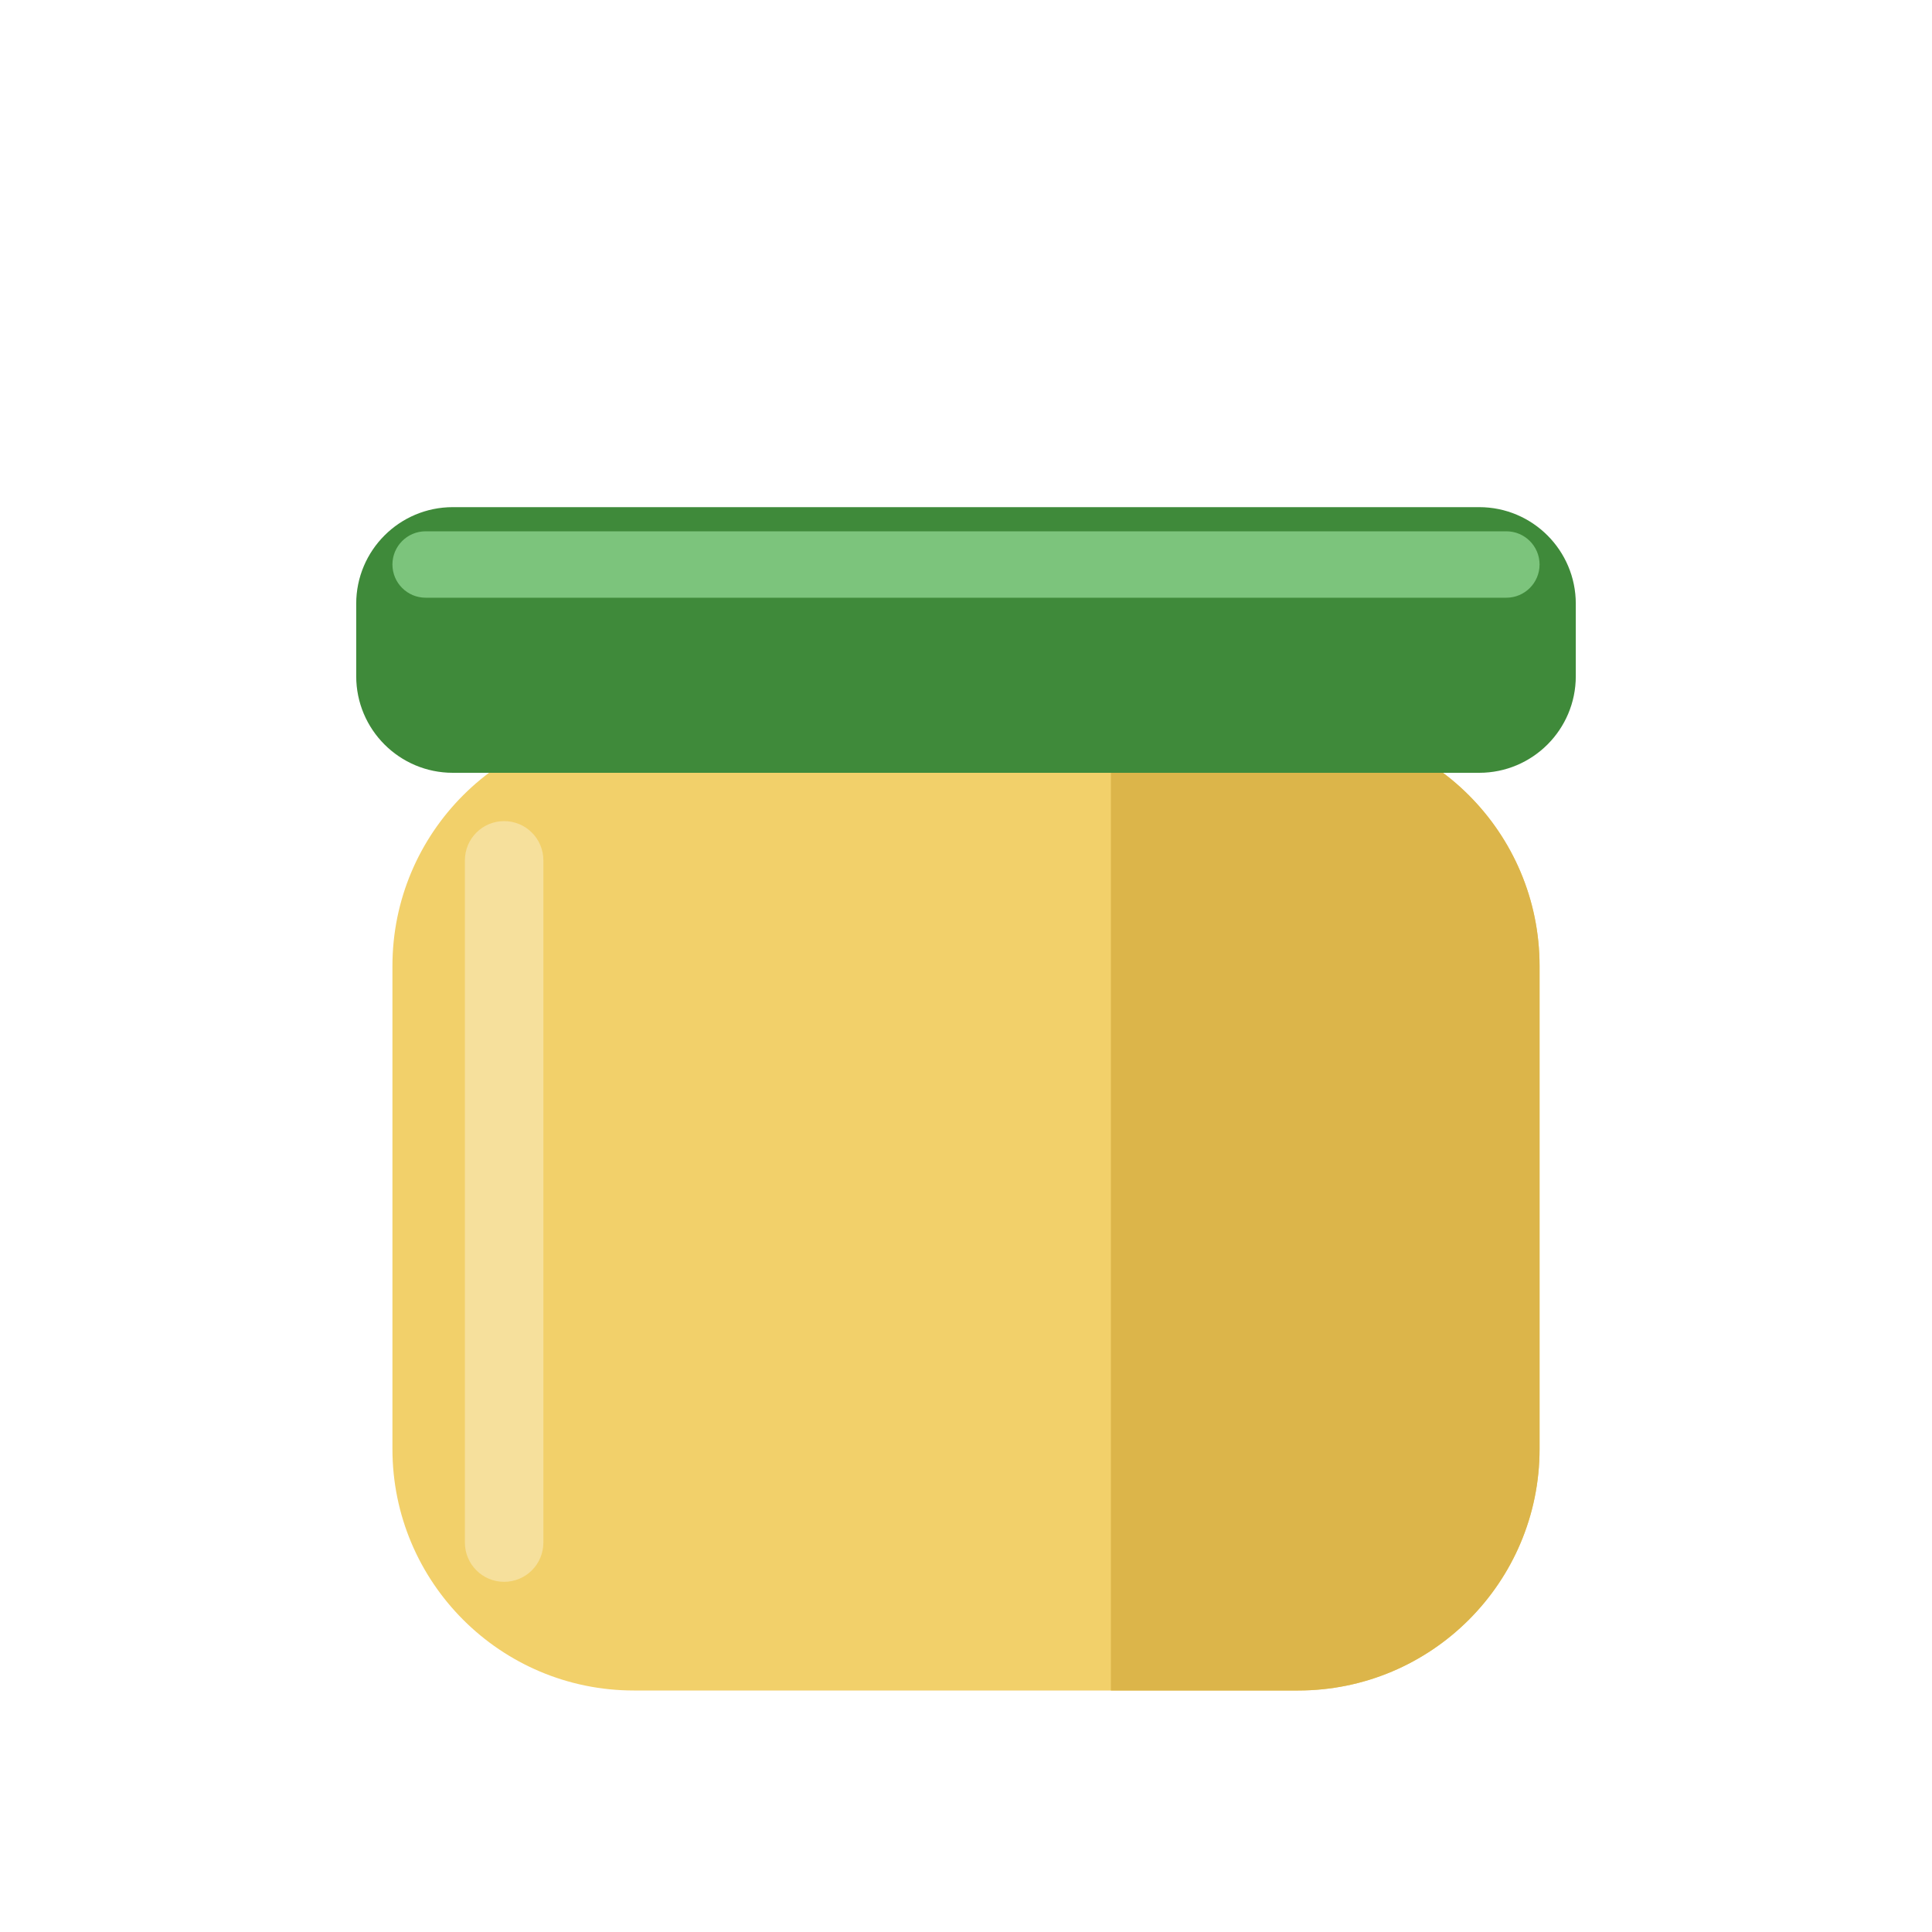
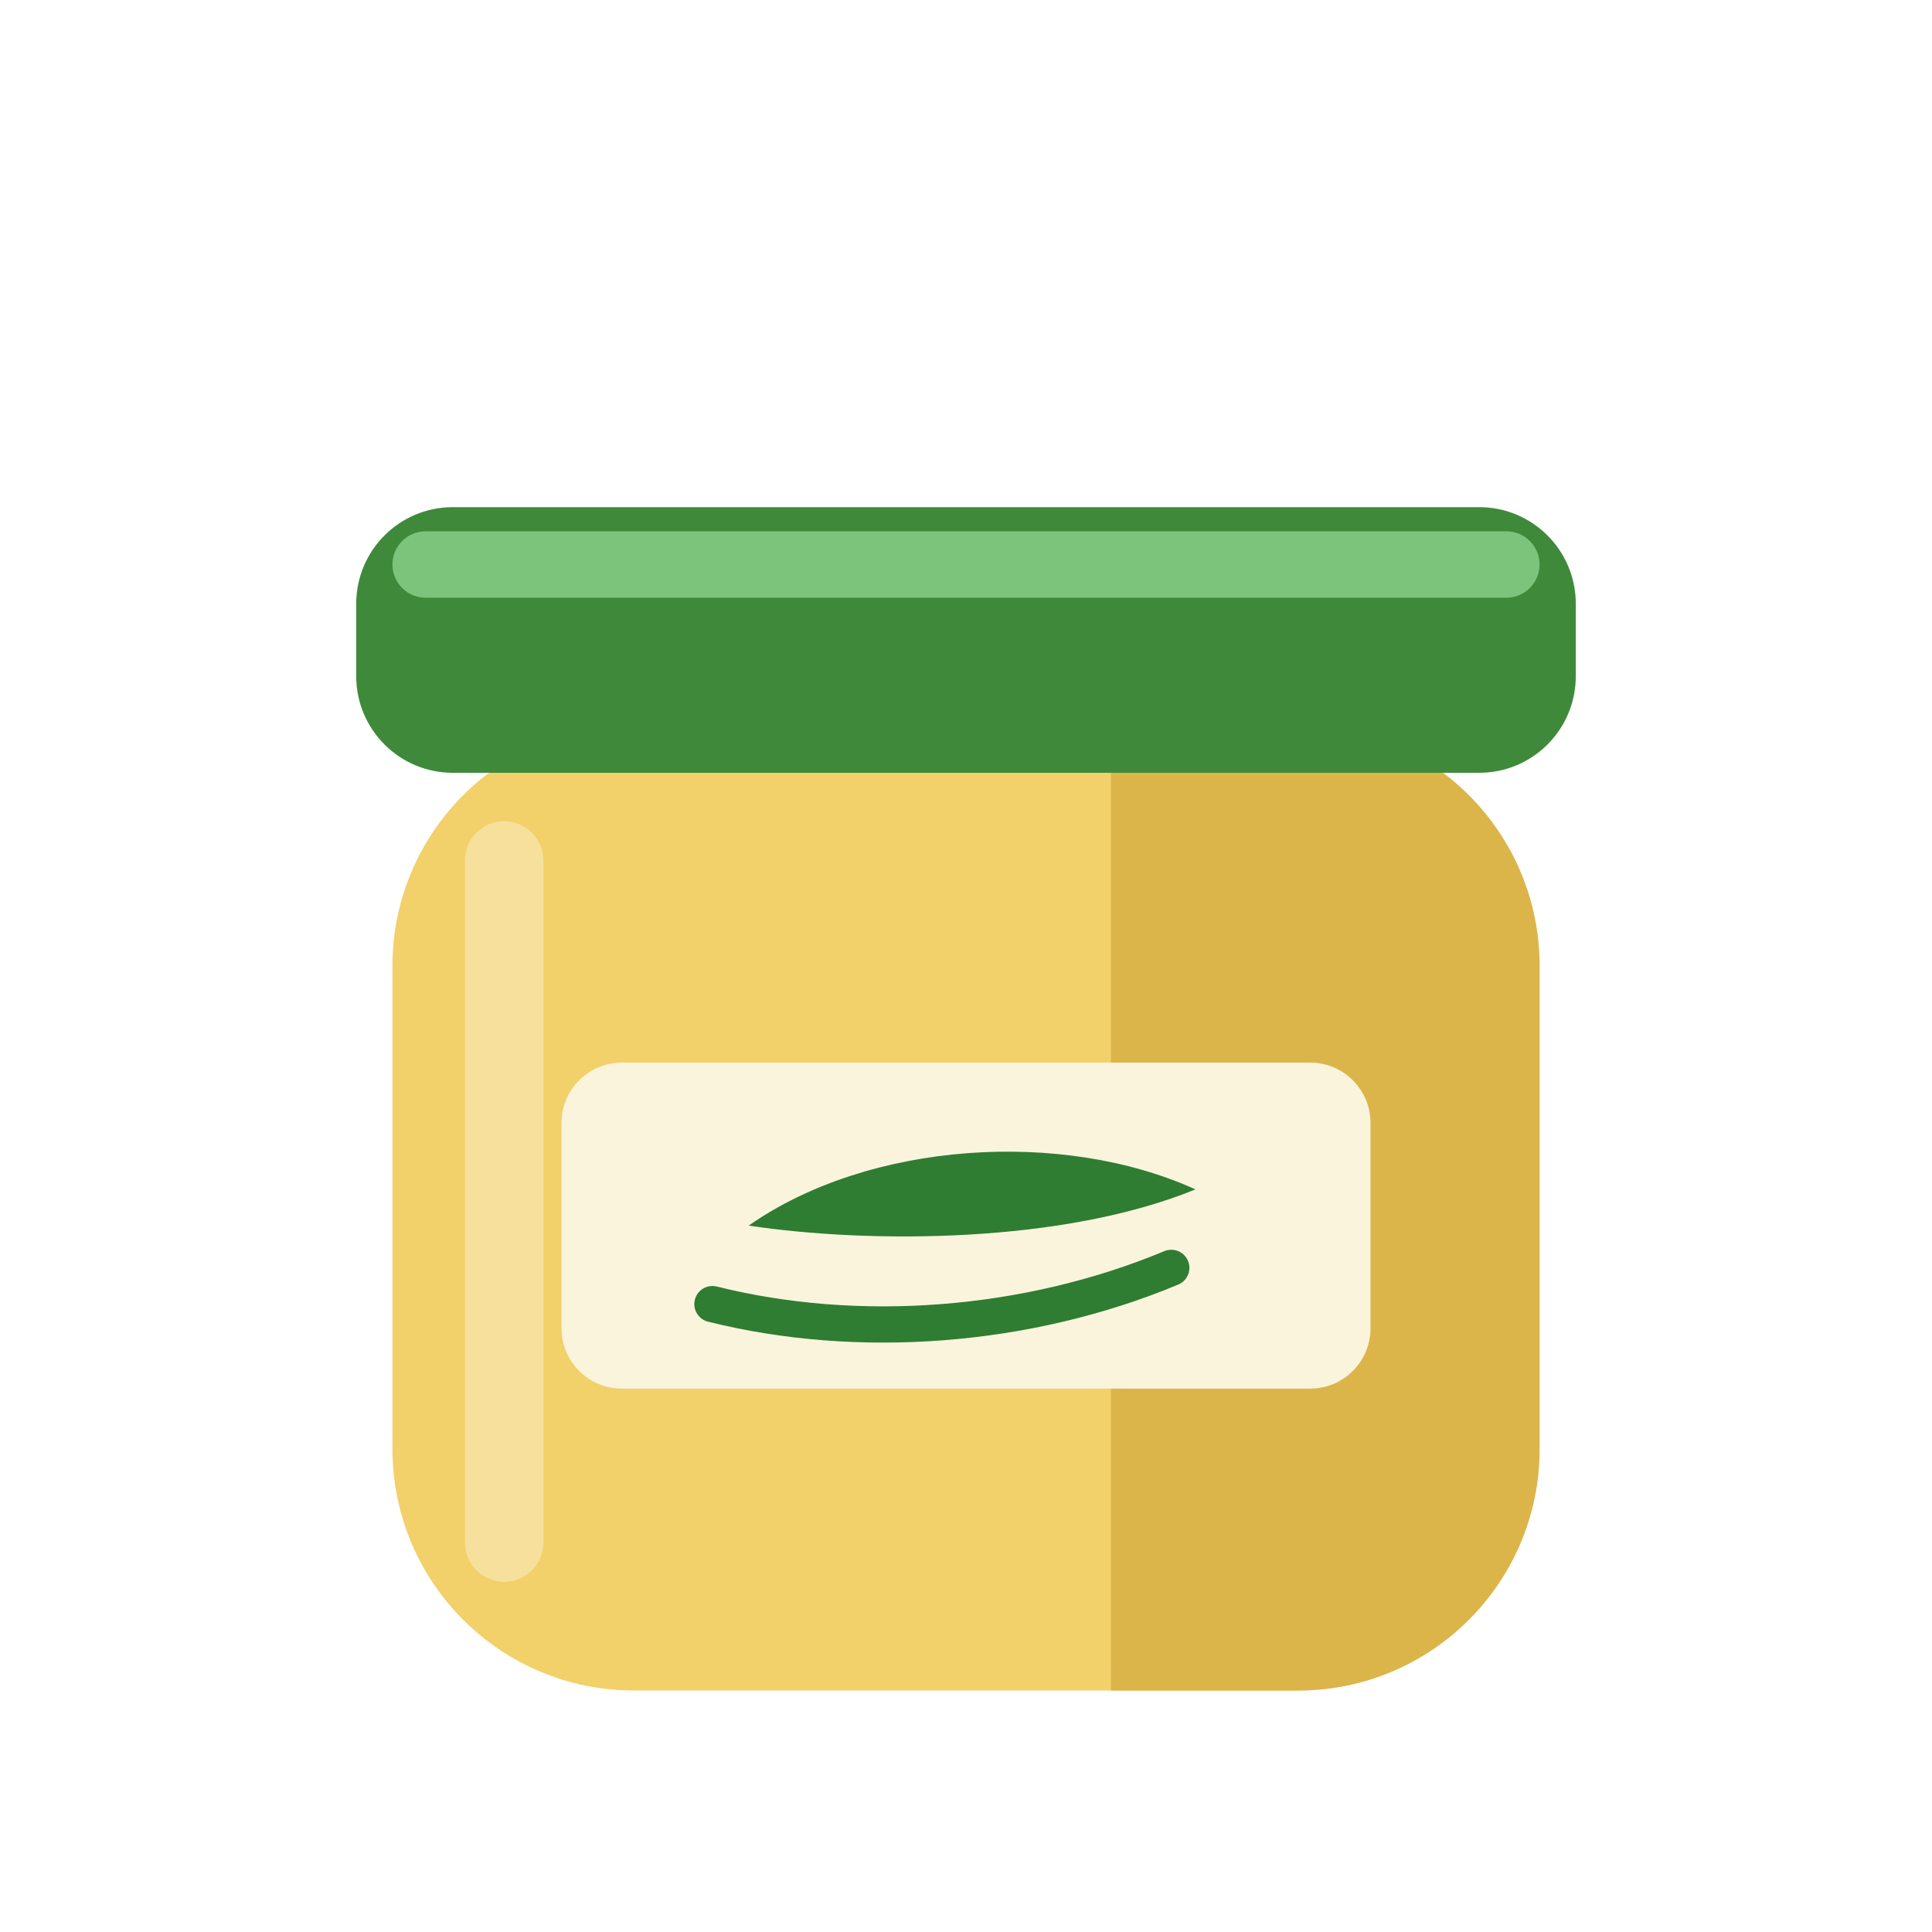
<svg xmlns="http://www.w3.org/2000/svg" viewBox="0 0 32 32">
  <rect width="19" height="16" x="6.5" y="12" fill="#f2d06a" rx="4" />
  <clipPath id="my5">
    <rect width="19" height="16" x="6.5" y="12" fill="#000" rx="4" />
  </clipPath>
  <g clip-path="url(#my5)">
-     <rect width="10" height="32" x="18.4" y="0" fill="#dcb54a" rx="0" />
+     <rect width="10" height="32" x="18.4" y="0" fill="#dcb54a" />
  </g>
+   <rect width="13.4" height="5.4" x="9.3" y="17.6" fill="#fbf4dc" rx="1" />
+   <path fill="#2e7d32" d="M12.4 20.3c2-1.4 5.2-1.6 7.4-.6c-2.2.9-5.4.9-7.4.6" />
+   <path fill="none" stroke="#2e7d32" stroke-linecap="round" stroke-width="0.6" d="M11.8 21.6c2.4.6 5.2.4 7.6-.6" />
  <rect width="1.3" height="12.6" x="7.7" y="13.6" fill="#ffffff55" rx="0.65" />
  <rect width="20.2" height="4.4" x="5.9" y="8.4" fill="#3f8a3a" rx="1.6" />
  <rect width="19" height="1.1" x="6.5" y="8.8" fill="#7cc47c" rx="0.55" />
</svg>
